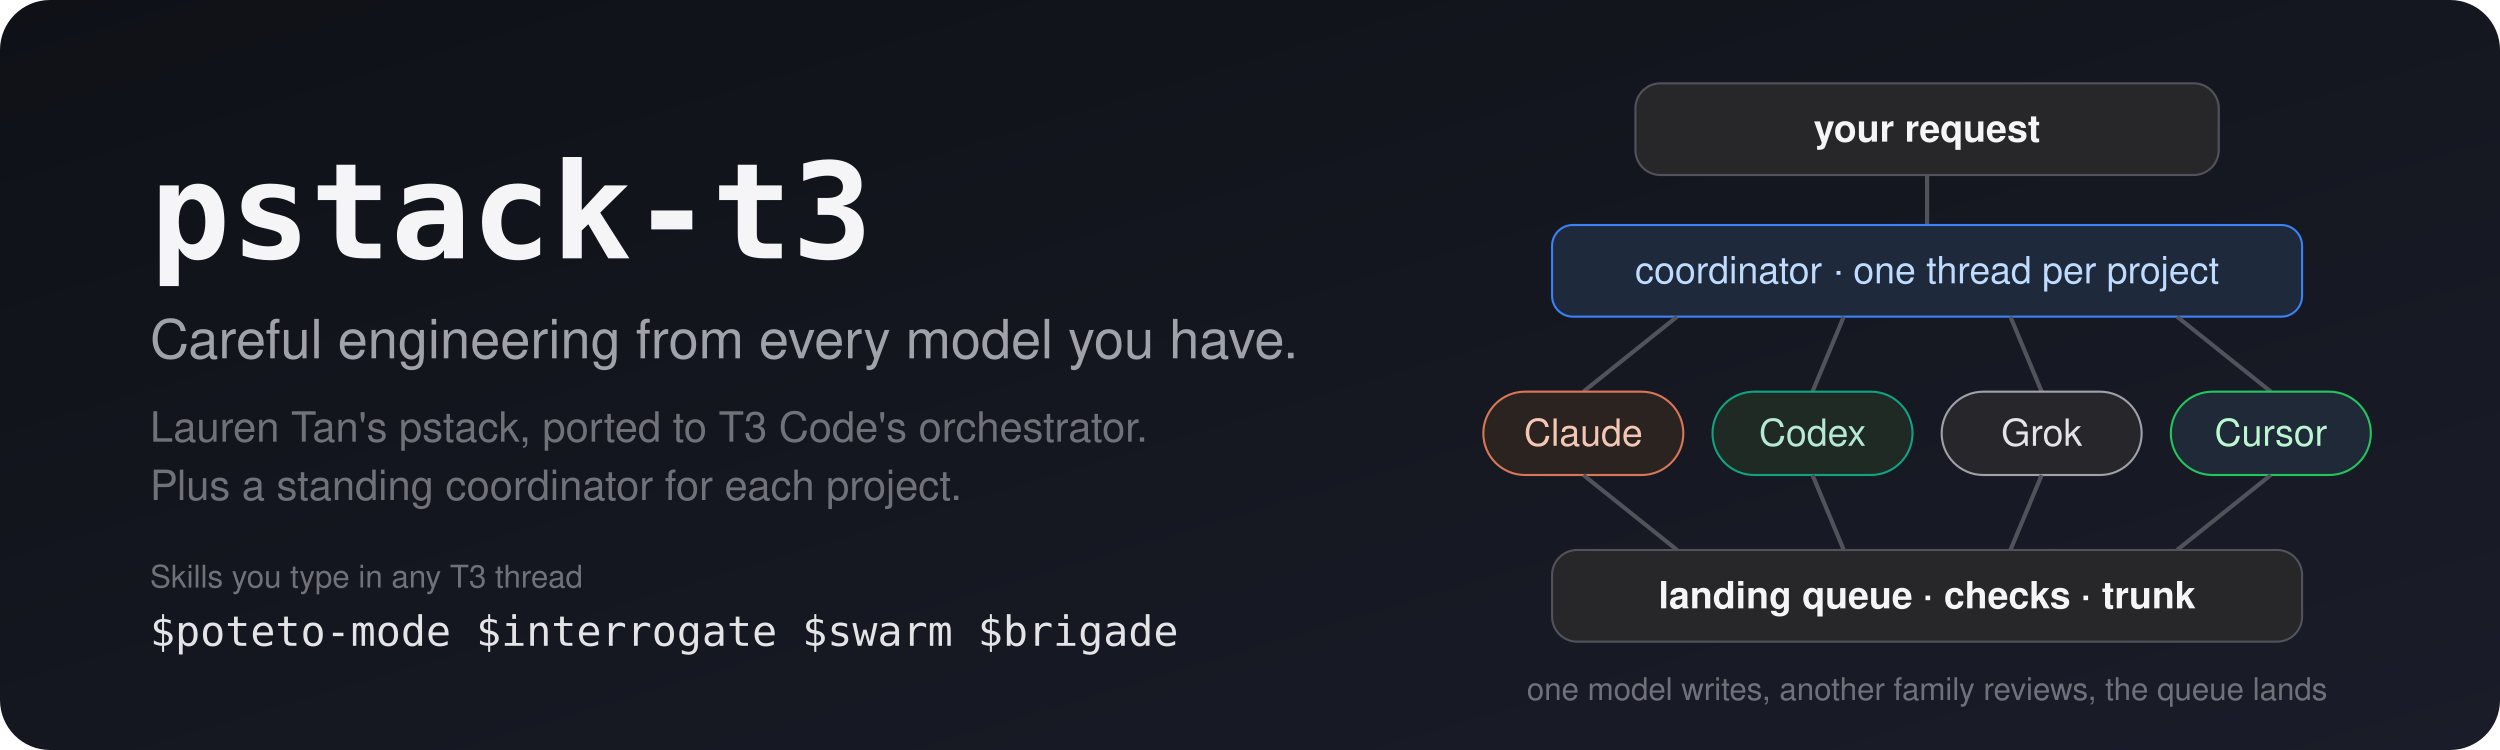
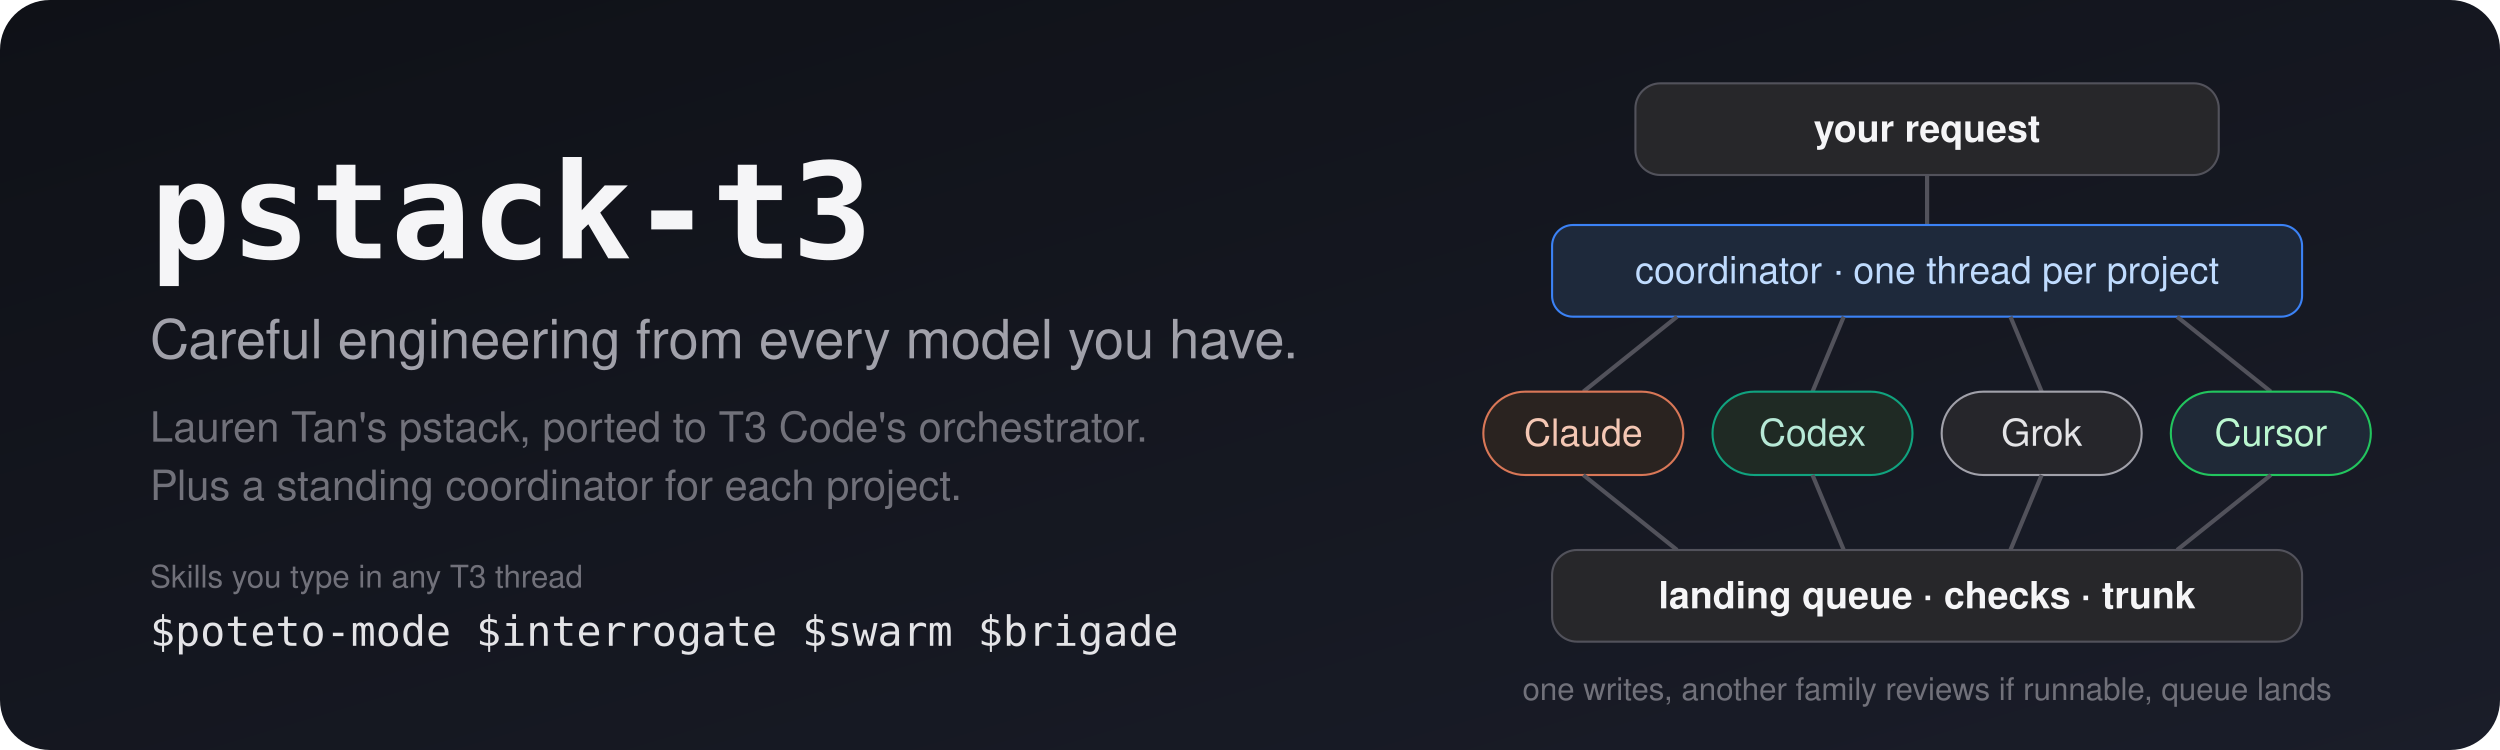
<svg xmlns="http://www.w3.org/2000/svg" width="1200" height="360" viewBox="0 0 1200 360" role="img" aria-labelledby="title desc">
  <defs>
    <linearGradient id="bg" x1="0" y1="0" x2="1" y2="1">
      <stop offset="0" stop-color="#0f1117" />
      <stop offset="1" stop-color="#1a1d29" />
    </linearGradient>
  </defs>
  <rect width="1200" height="360" rx="24" fill="url(#bg)" />
  <text x="72" y="124" font-family="ui-monospace, SFMono-Regular, Menlo, Consolas, monospace" font-size="64" font-weight="700" fill="#f5f5f7">pstack-t3</text>
  <text x="72" y="172" font-family="-apple-system, Segoe UI, Helvetica, Arial, sans-serif" font-size="26" fill="#a1a1aa">Careful engineering from every model you have.</text>
  <text x="72" y="212" font-family="-apple-system, Segoe UI, Helvetica, Arial, sans-serif" font-size="20" fill="#71717a">Lauren Tan's pstack, ported to T3 Code's orchestrator.</text>
  <text x="72" y="240" font-family="-apple-system, Segoe UI, Helvetica, Arial, sans-serif" font-size="20" fill="#71717a">Plus a standing coordinator for each project.</text>
  <text x="72" y="282" font-family="-apple-system, Segoe UI, Helvetica, Arial, sans-serif" font-size="15" fill="#71717a">Skills you type in any T3 thread</text>
  <text x="72" y="310" font-family="ui-monospace, SFMono-Regular, Menlo, Consolas, monospace" font-size="20" fill="#e4e4e7">$poteto-mode  $interrogate  $swarm  $brigade</text>
  <g font-family="-apple-system, Segoe UI, Helvetica, Arial, sans-serif" font-size="18" text-anchor="middle">
    <rect x="785" y="40" width="280" height="44" rx="12" fill="#27272a" stroke="#52525b" />
    <text x="925" y="68" fill="#f5f5f7" font-weight="600">your request</text>
    <line x1="925" y1="84" x2="925" y2="108" stroke="#52525b" stroke-width="2" />
    <rect x="745" y="108" width="360" height="44" rx="10" fill="#1e293b" stroke="#3b82f6" />
    <text x="925" y="136" fill="#bfdbfe">coordinator · one thread per project</text>
    <path d="M805 152 L760 188 M885 152 L870 188 M965 152 L980 188 M1045 152 L1090 188" stroke="#52525b" stroke-width="2" fill="none" />
    <rect x="712" y="188" width="96" height="40" rx="20" fill="#2a2320" stroke="#d97757" />
    <text x="760" y="214" fill="#f4c7b4">Claude</text>
    <rect x="822" y="188" width="96" height="40" rx="20" fill="#1f2a24" stroke="#10a37f" />
    <text x="870" y="214" fill="#b6e8d6">Codex</text>
    <rect x="932" y="188" width="96" height="40" rx="20" fill="#26262b" stroke="#a1a1aa" />
    <text x="980" y="214" fill="#e4e4e7">Grok</text>
    <rect x="1042" y="188" width="96" height="40" rx="20" fill="#1f2937" stroke="#22c55e" />
    <text x="1090" y="214" fill="#bbf7d0">Cursor</text>
    <path d="M760 228 L805 264 M870 228 L885 264 M980 228 L965 264 M1090 228 L1045 264" stroke="#52525b" stroke-width="2" fill="none" />
    <rect x="745" y="264" width="360" height="44" rx="12" fill="#27272a" stroke="#52525b" />
    <text x="925" y="292" fill="#f5f5f7" font-weight="600">landing queue · checks · trunk</text>
-     <text x="925" y="336" fill="#71717a" font-size="15">one model writes, another family reviews, the queue lands</text>
+     <text x="925" y="336" fill="#71717a" font-size="15">one writes, another family reviews if runnable, queue lands</text>
  </g>
</svg>
